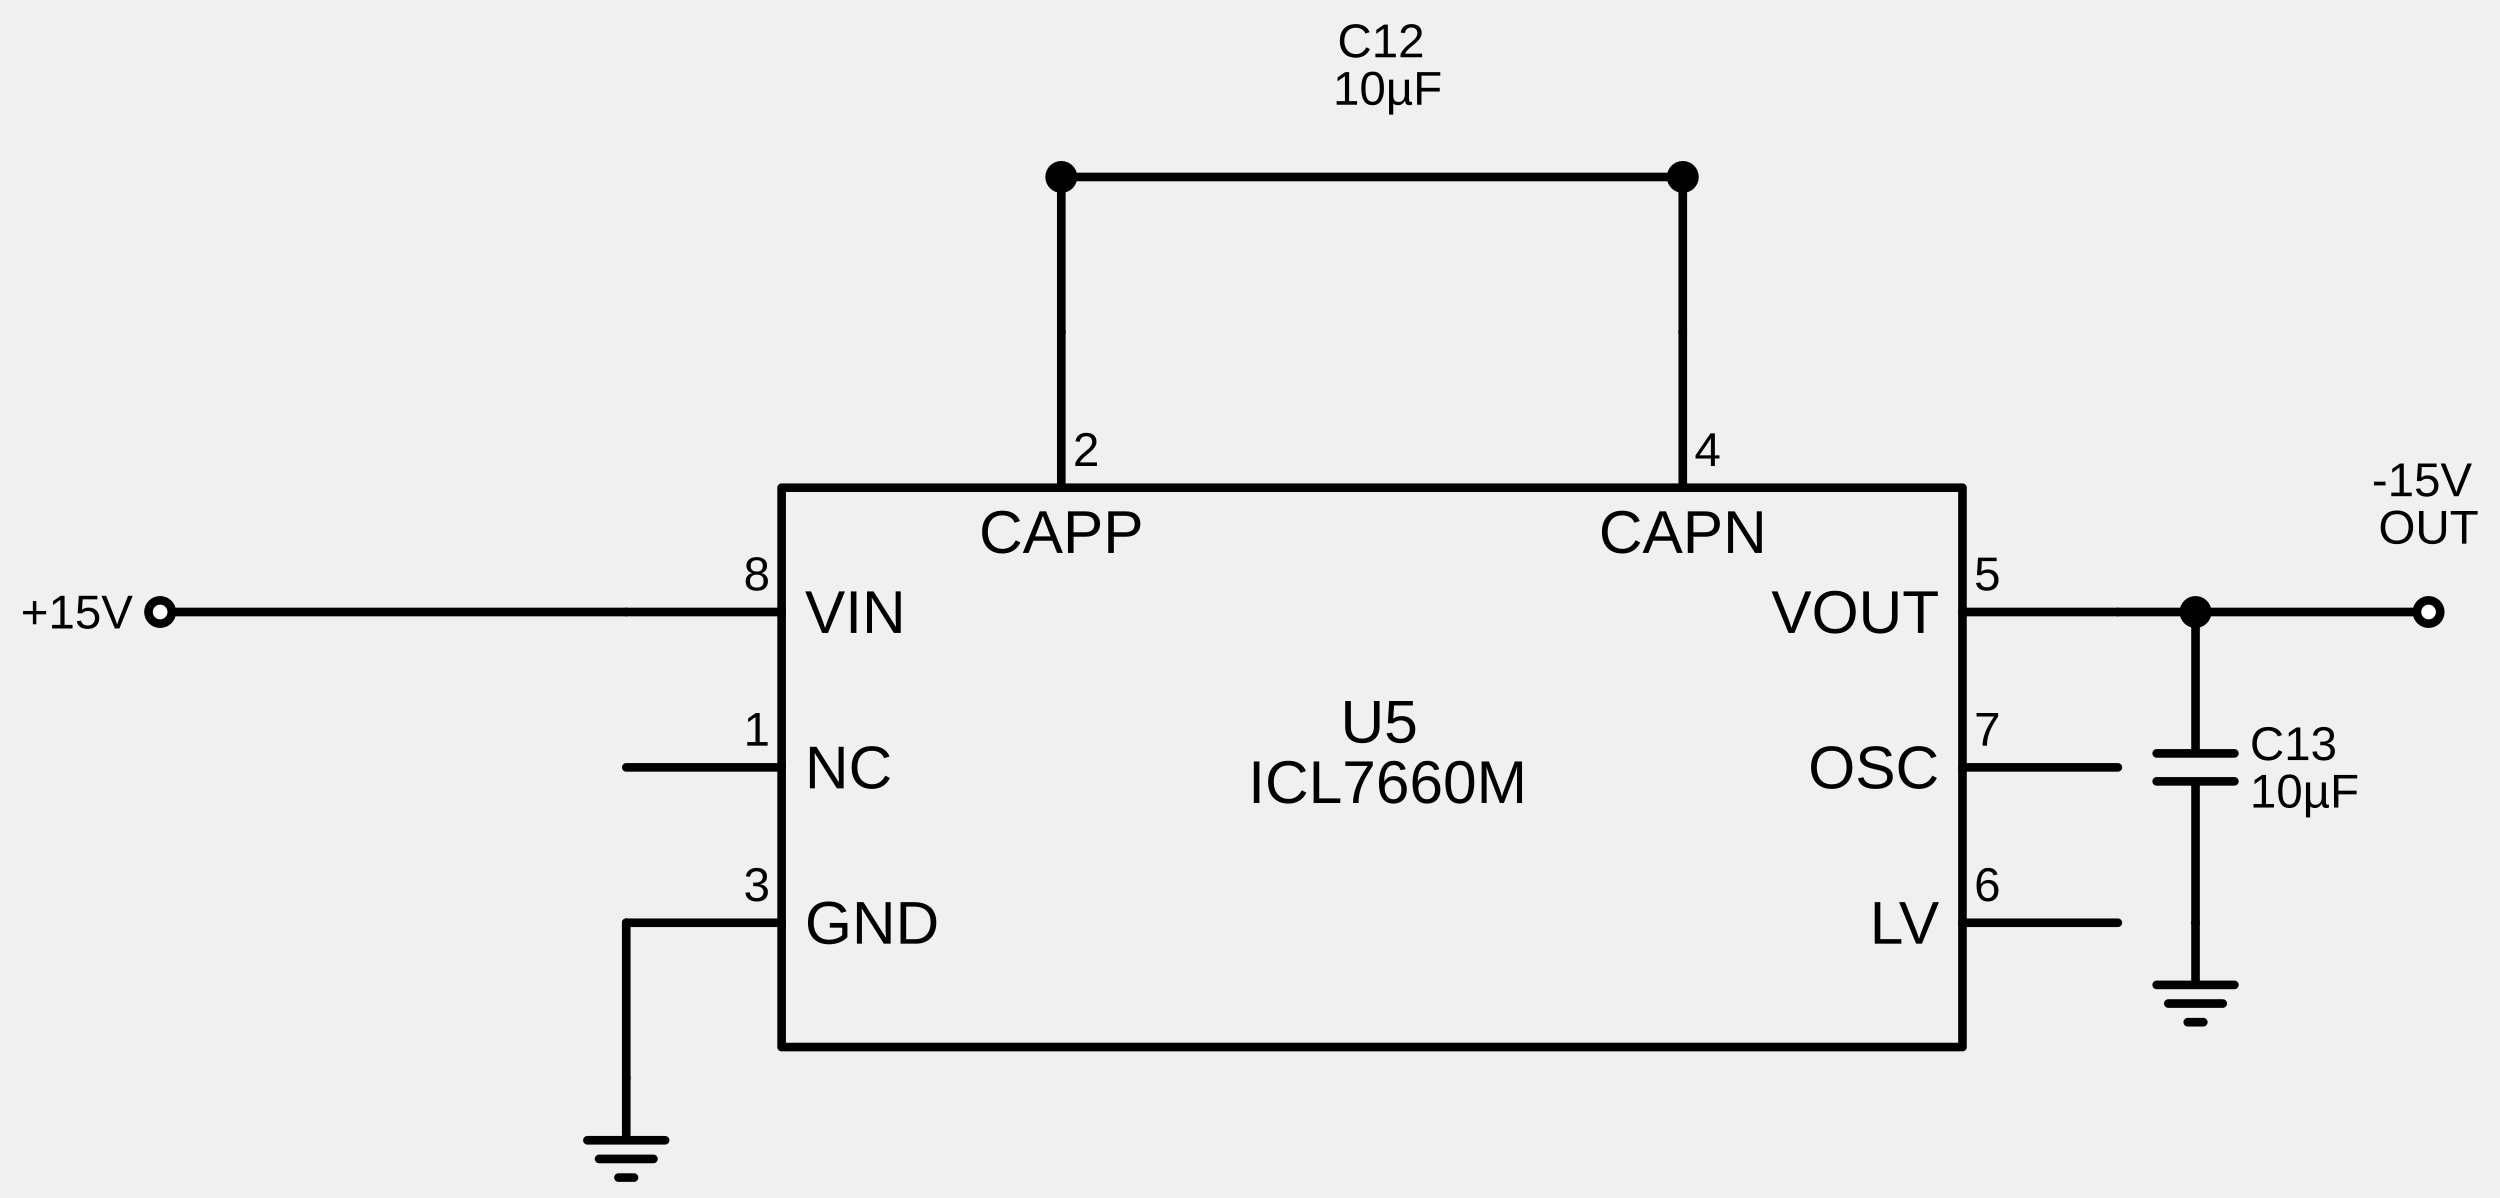
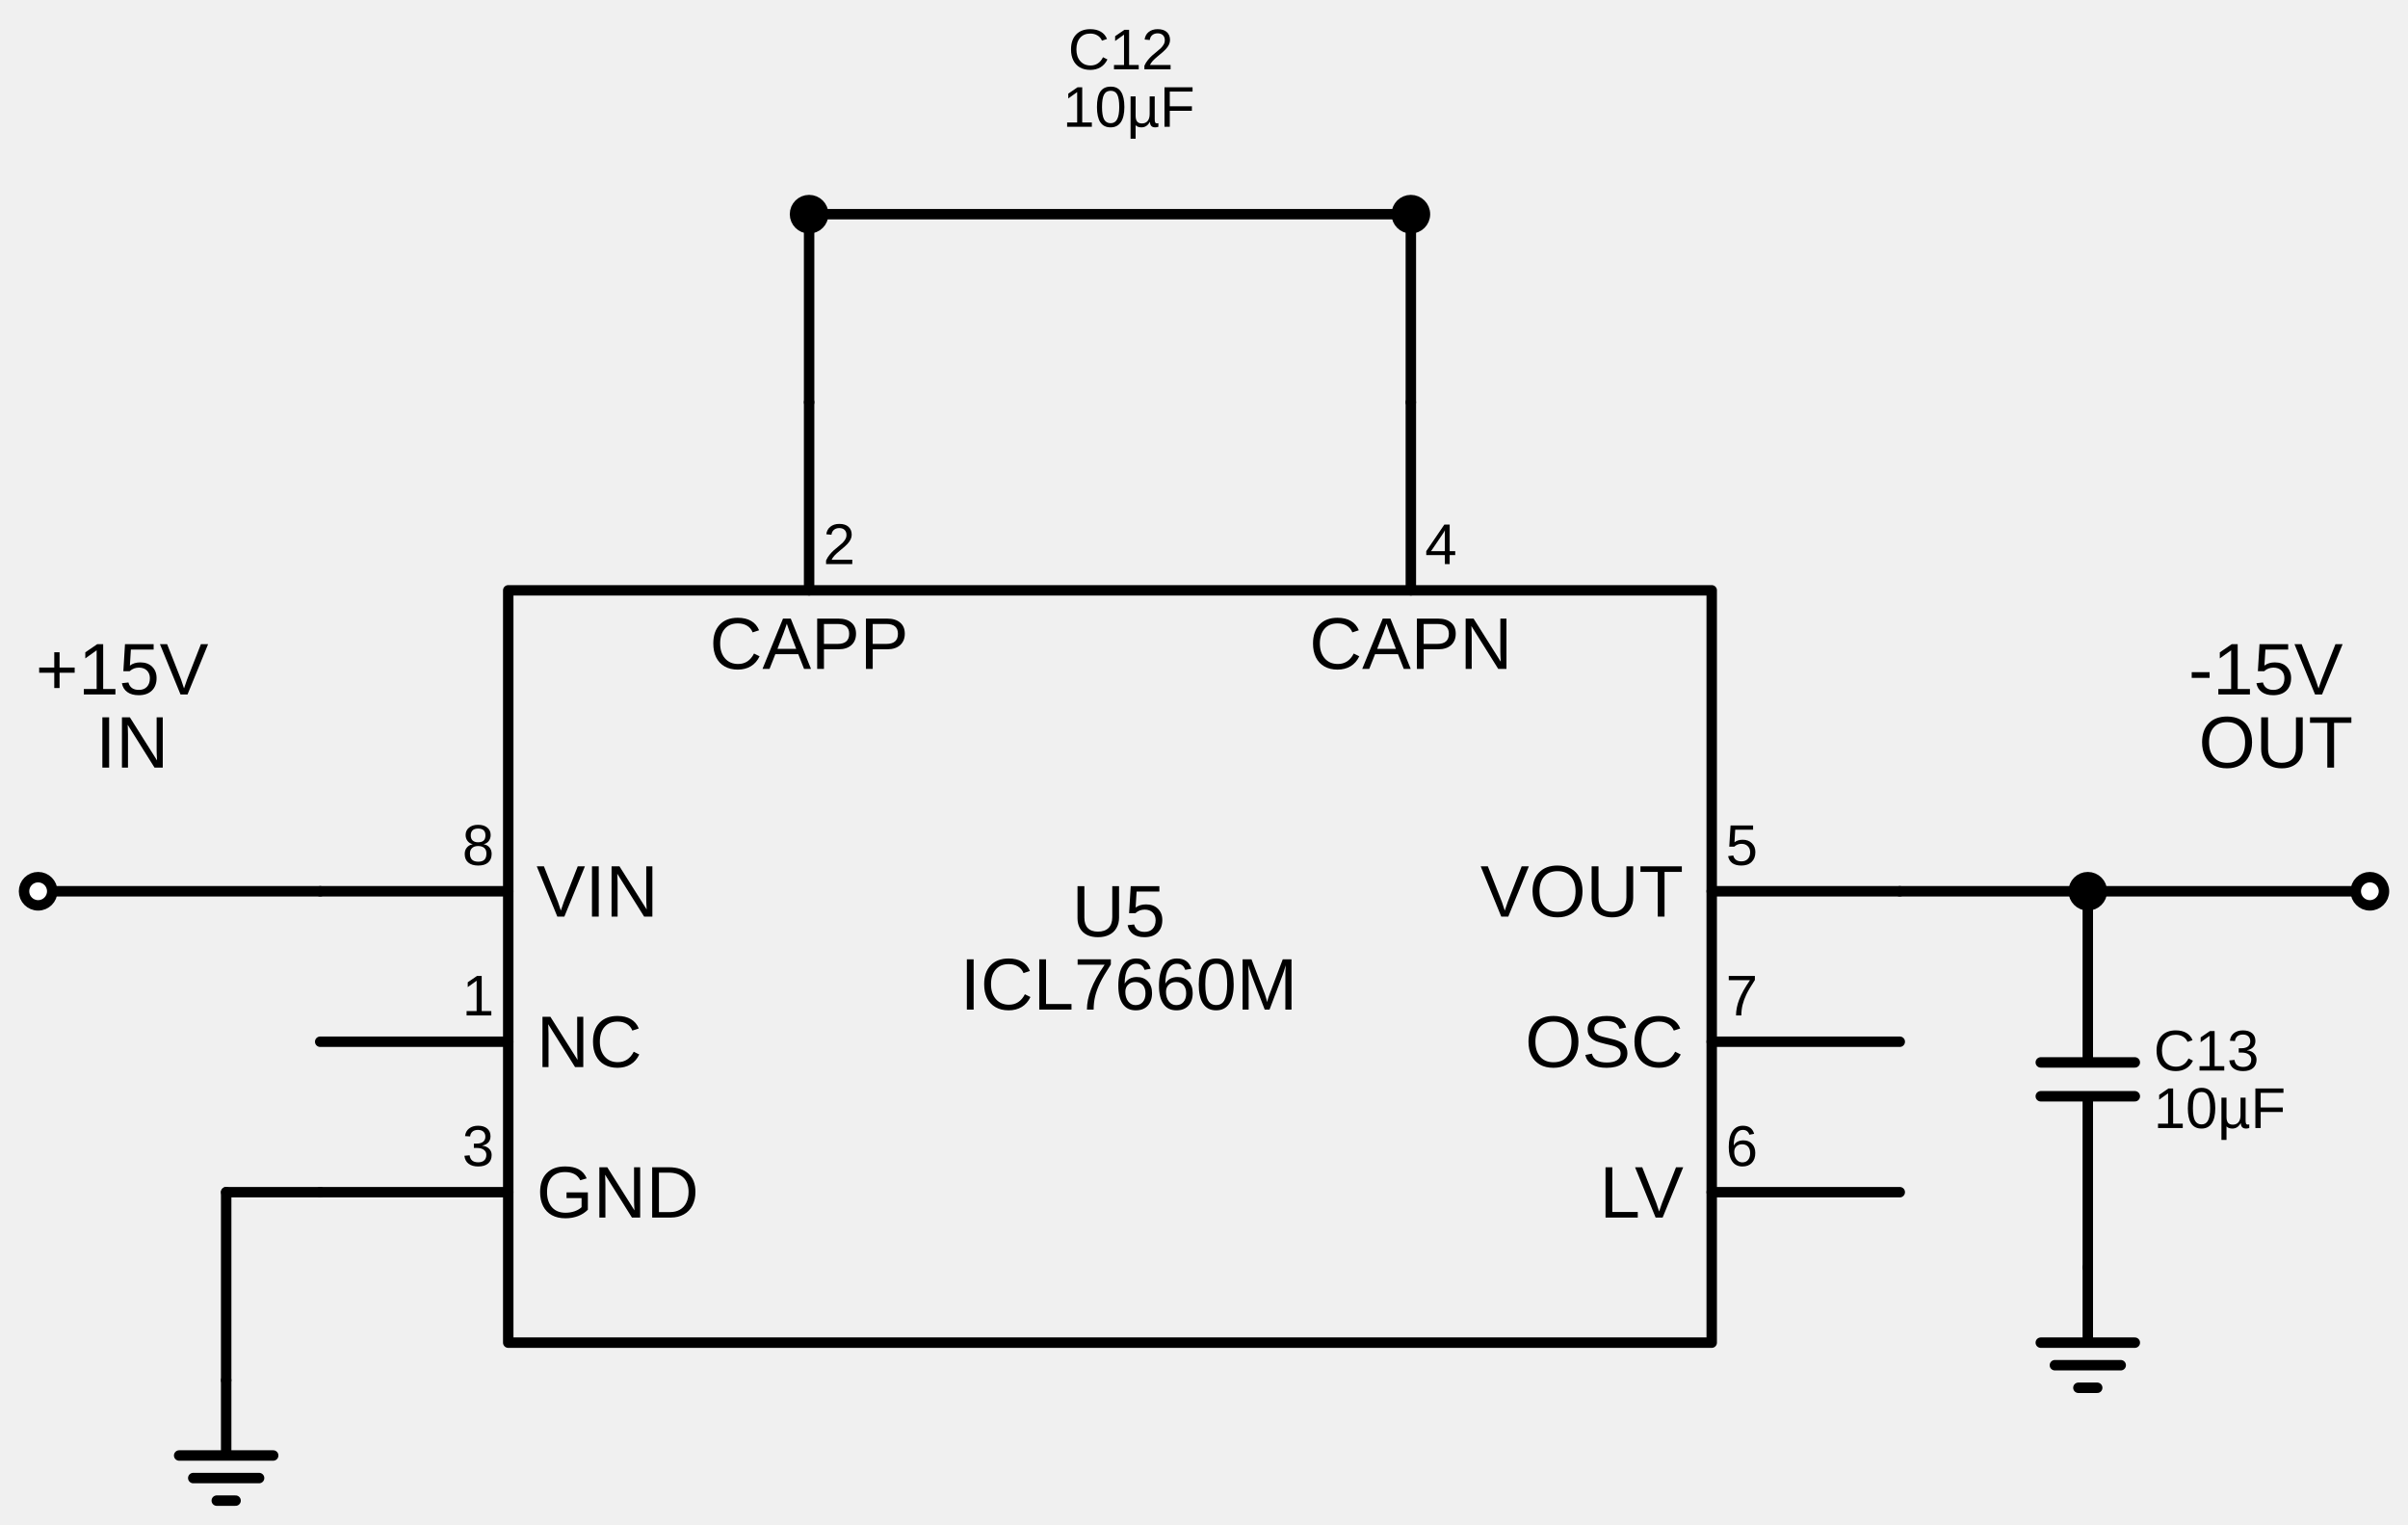
- <svg xmlns="http://www.w3.org/2000/svg" xml:lang="en" height="277.44pt" width="579.248pt" viewBox="-181.102 -242.6 579.248 277.44">
-   <path d="M 0.0,-0.0 L 273.6,-0.0 L 273.6,-129.6 L 0.0,-129.6 L 0.0,-0.0" style="stroke:black;fill:none;stroke-width:2.0;stroke-dasharray:-;stroke-linecap:round;stroke-linejoin:round;" />
+ <svg xmlns="http://www.w3.org/2000/svg" xml:lang="en" height="291.84pt" width="461.0pt" viewBox="-97.3 -257.0 461.0 291.84">
+   <path d="M 0.0,-0.0 L 230.4,-0.0 L 230.4,-144.0 L 0.0,-144.0 L 0.0,-0.0" style="stroke:black;fill:none;stroke-width:2.0;stroke-dasharray:-;stroke-linecap:round;stroke-linejoin:round;" />
  <path d="M 0.0,-28.8 L -36.0,-28.8" style="stroke:black;fill:none;stroke-width:2.0;stroke-dasharray:-;stroke-linecap:round;stroke-linejoin:round;" />
-   <path d="M 0.0,-64.8 L -36.0,-64.8" style="stroke:black;fill:none;stroke-width:2.0;stroke-dasharray:-;stroke-linecap:round;stroke-linejoin:round;" />
-   <path d="M 0.0,-100.8 L -36.0,-100.8" style="stroke:black;fill:none;stroke-width:2.0;stroke-dasharray:-;stroke-linecap:round;stroke-linejoin:round;" />
-   <path d="M 273.6,-28.8 L 309.6,-28.8" style="stroke:black;fill:none;stroke-width:2.0;stroke-dasharray:-;stroke-linecap:round;stroke-linejoin:round;" />
-   <path d="M 273.6,-64.8 L 309.6,-64.8" style="stroke:black;fill:none;stroke-width:2.0;stroke-dasharray:-;stroke-linecap:round;stroke-linejoin:round;" />
-   <path d="M 273.6,-100.8 L 309.6,-100.8" style="stroke:black;fill:none;stroke-width:2.0;stroke-dasharray:-;stroke-linecap:round;stroke-linejoin:round;" />
-   <path d="M 64.8,-129.6 L 64.8,-165.6" style="stroke:black;fill:none;stroke-width:2.0;stroke-dasharray:-;stroke-linecap:round;stroke-linejoin:round;" />
-   <path d="M 208.8,-129.6 L 208.8,-165.6" style="stroke:black;fill:none;stroke-width:2.0;stroke-dasharray:-;stroke-linecap:round;stroke-linejoin:round;" />
-   <path d="M -36.0,-28.8 L -36.0,-10.8 L -36,7.2" style="stroke:black;fill:none;stroke-width:2.0;stroke-dasharray:-;stroke-linecap:round;stroke-linejoin:round;" />
-   <path d="M -36,7.2 L -36,21.6 L -45,21.6 L -27,21.6 M -42.3,25.92 L -29.7,25.92 M -37.8,30.24 L -34.2,30.24" style="stroke:black;fill:none;stroke-width:2.0;stroke-dasharray:-;stroke-linecap:round;stroke-linejoin:round;" />
-   <path d="M -144.0,-100.8 L -90.0,-100.8 L -36.0,-100.8" style="stroke:black;fill:none;stroke-width:2.0;stroke-dasharray:-;stroke-linecap:round;stroke-linejoin:round;" />
-   <path d="M 64.8,-165.6 L 64.8,-183.6 L 64.8,-201.6" style="stroke:black;fill:none;stroke-width:2.0;stroke-dasharray:-;stroke-linecap:round;stroke-linejoin:round;" />
-   <path d="M 208.8,-165.6 L 208.8,-183.6 L 208.8,-201.6" style="stroke:black;fill:none;stroke-width:2.0;stroke-dasharray:-;stroke-linecap:round;stroke-linejoin:round;" />
-   <path d="M 64.8,-201.6 L 136.8,-201.6 L 208.8,-201.6" style="stroke:black;fill:none;stroke-width:2.0;stroke-dasharray:-;stroke-linecap:round;stroke-linejoin:round;" />
-   <path d="M 309.6,-100.8 L 318.6,-100.8 L 327.6,-100.8" style="stroke:black;fill:none;stroke-width:2.0;stroke-dasharray:-;stroke-linecap:round;stroke-linejoin:round;" />
-   <path d="M 327.6,-100.8 L 327.6,-68.04 M 336.6,-68.04 L 318.6,-68.04 M 336.6,-61.56 L 318.6,-61.56 M 327.6,-61.56 L 327.6,-28.8" style="stroke:black;fill:none;stroke-width:2.0;stroke-dasharray:-;stroke-linecap:round;stroke-linejoin:round;" />
-   <path d="M 327.6,-28.8 L 327.6,-14.4 L 318.6,-14.4 L 336.6,-14.4 M 321.3,-10.08 L 333.9,-10.08 M 325.8,-5.76 L 329.4,-5.76" style="stroke:black;fill:none;stroke-width:2.0;stroke-dasharray:-;stroke-linecap:round;stroke-linejoin:round;" />
-   <path d="M 327.6,-100.8 L 354.6,-100.8 L 381.6,-100.8" style="stroke:black;fill:none;stroke-width:2.0;stroke-dasharray:-;stroke-linecap:round;stroke-linejoin:round;" />
+   <path d="M 0.0,-57.6 L -36.0,-57.6" style="stroke:black;fill:none;stroke-width:2.0;stroke-dasharray:-;stroke-linecap:round;stroke-linejoin:round;" />
+   <path d="M 0.0,-86.4 L -36.0,-86.4" style="stroke:black;fill:none;stroke-width:2.0;stroke-dasharray:-;stroke-linecap:round;stroke-linejoin:round;" />
+   <path d="M 230.4,-28.8 L 266.4,-28.8" style="stroke:black;fill:none;stroke-width:2.0;stroke-dasharray:-;stroke-linecap:round;stroke-linejoin:round;" />
+   <path d="M 230.4,-57.6 L 266.4,-57.6" style="stroke:black;fill:none;stroke-width:2.0;stroke-dasharray:-;stroke-linecap:round;stroke-linejoin:round;" />
+   <path d="M 230.4,-86.4 L 266.4,-86.4" style="stroke:black;fill:none;stroke-width:2.0;stroke-dasharray:-;stroke-linecap:round;stroke-linejoin:round;" />
+   <path d="M 57.6,-144.0 L 57.6,-180.0" style="stroke:black;fill:none;stroke-width:2.0;stroke-dasharray:-;stroke-linecap:round;stroke-linejoin:round;" />
+   <path d="M 172.8,-144.0 L 172.8,-180.0" style="stroke:black;fill:none;stroke-width:2.0;stroke-dasharray:-;stroke-linecap:round;stroke-linejoin:round;" />
+   <path d="M -36.0,-28.8 L -45.0,-28.8 L -54.0,-28.8" style="stroke:black;fill:none;stroke-width:2.0;stroke-dasharray:-;stroke-linecap:round;stroke-linejoin:round;" />
+   <path d="M -54.0,-28.8 L -54.0,-10.8 L -54,7.2" style="stroke:black;fill:none;stroke-width:2.0;stroke-dasharray:-;stroke-linecap:round;stroke-linejoin:round;" />
+   <path d="M -54,7.2 L -54,21.6 L -63,21.6 L -45,21.6 M -60.3,25.92 L -47.7,25.92 M -55.8,30.24 L -52.2,30.24" style="stroke:black;fill:none;stroke-width:2.0;stroke-dasharray:-;stroke-linecap:round;stroke-linejoin:round;" />
+   <path d="M -90.0,-86.4 L -63.0,-86.4 L -36.0,-86.4" style="stroke:black;fill:none;stroke-width:2.0;stroke-dasharray:-;stroke-linecap:round;stroke-linejoin:round;" />
+   <path d="M 57.6,-180.0 L 57.6,-198.0 L 57.6,-216.0" style="stroke:black;fill:none;stroke-width:2.0;stroke-dasharray:-;stroke-linecap:round;stroke-linejoin:round;" />
+   <path d="M 172.8,-180.0 L 172.8,-198.0 L 172.8,-216.0" style="stroke:black;fill:none;stroke-width:2.0;stroke-dasharray:-;stroke-linecap:round;stroke-linejoin:round;" />
+   <path d="M 57.6,-216.0 L 115.2,-216.0 L 172.8,-216.0" style="stroke:black;fill:none;stroke-width:2.0;stroke-dasharray:-;stroke-linecap:round;stroke-linejoin:round;" />
+   <path d="M 266.4,-86.4 L 284.4,-86.4 L 302.4,-86.4" style="stroke:black;fill:none;stroke-width:2.0;stroke-dasharray:-;stroke-linecap:round;stroke-linejoin:round;" />
+   <path d="M 302.4,-86.4 L 302.4,-53.64 M 311.4,-53.64 L 293.4,-53.64 M 311.4,-47.16 L 293.4,-47.16 M 302.4,-47.16 L 302.4,-14.4" style="stroke:black;fill:none;stroke-width:2.0;stroke-dasharray:-;stroke-linecap:round;stroke-linejoin:round;" />
+   <path d="M 302.4,-14.4 L 302.4,3.9968028886505635e-15 L 293.4,3.9968028886505635e-15 L 311.4,3.9968028886505635e-15 M 296.1,4.32 L 308.7,4.32 M 300.6,8.64 L 304.2,8.64" style="stroke:black;fill:none;stroke-width:2.0;stroke-dasharray:-;stroke-linecap:round;stroke-linejoin:round;" />
+   <path d="M 302.4,-86.4 L 329.4,-86.4 L 356.4,-86.4" style="stroke:black;fill:none;stroke-width:2.0;stroke-dasharray:-;stroke-linecap:round;stroke-linejoin:round;" />
  <text x="-2.7" y="-42.5" dominant-baseline="ideographic" fill="black" font-size="11" font-family="Arial" text-anchor="end">
    <tspan x="-2.7" dy="11">3</tspan>
  </text>
  <text x="5.4" y="-42.8" dominant-baseline="central" fill="black" font-size="14" font-family="Arial" text-anchor="start">
    <tspan x="5.4" dy="14">GND</tspan>
  </text>
-   <text x="-2.7" y="-78.5" dominant-baseline="ideographic" fill="black" font-size="11" font-family="Arial" text-anchor="end">
+   <text x="-2.7" y="-71.3" dominant-baseline="ideographic" fill="black" font-size="11" font-family="Arial" text-anchor="end">
    <tspan x="-2.7" dy="11">1</tspan>
  </text>
-   <text x="5.4" y="-78.8" dominant-baseline="central" fill="black" font-size="14" font-family="Arial" text-anchor="start">
+   <text x="5.4" y="-71.6" dominant-baseline="central" fill="black" font-size="14" font-family="Arial" text-anchor="start">
    <tspan x="5.4" dy="14">NC</tspan>
  </text>
-   <text x="-2.7" y="-114.5" dominant-baseline="ideographic" fill="black" font-size="11" font-family="Arial" text-anchor="end">
+   <text x="-2.7" y="-100.1" dominant-baseline="ideographic" fill="black" font-size="11" font-family="Arial" text-anchor="end">
    <tspan x="-2.7" dy="11">8</tspan>
  </text>
-   <text x="5.4" y="-114.8" dominant-baseline="central" fill="black" font-size="14" font-family="Arial" text-anchor="start">
+   <text x="5.4" y="-100.4" dominant-baseline="central" fill="black" font-size="14" font-family="Arial" text-anchor="start">
    <tspan x="5.4" dy="14">VIN</tspan>
  </text>
-   <text x="276.3" y="-42.5" dominant-baseline="ideographic" fill="black" font-size="11" font-family="Arial" text-anchor="start">
-     <tspan x="276.3" dy="11">6</tspan>
+   <text x="233.1" y="-42.5" dominant-baseline="ideographic" fill="black" font-size="11" font-family="Arial" text-anchor="start">
+     <tspan x="233.1" dy="11">6</tspan>
  </text>
-   <text x="268.2" y="-42.8" dominant-baseline="central" fill="black" font-size="14" font-family="Arial" text-anchor="end">
-     <tspan x="268.2" dy="14">LV</tspan>
+   <text x="225.0" y="-42.8" dominant-baseline="central" fill="black" font-size="14" font-family="Arial" text-anchor="end">
+     <tspan x="225.0" dy="14">LV</tspan>
  </text>
-   <text x="276.3" y="-78.5" dominant-baseline="ideographic" fill="black" font-size="11" font-family="Arial" text-anchor="start">
-     <tspan x="276.3" dy="11">7</tspan>
+   <text x="233.1" y="-71.3" dominant-baseline="ideographic" fill="black" font-size="11" font-family="Arial" text-anchor="start">
+     <tspan x="233.1" dy="11">7</tspan>
  </text>
-   <text x="268.2" y="-78.8" dominant-baseline="central" fill="black" font-size="14" font-family="Arial" text-anchor="end">
-     <tspan x="268.2" dy="14">OSC</tspan>
+   <text x="225.0" y="-71.6" dominant-baseline="central" fill="black" font-size="14" font-family="Arial" text-anchor="end">
+     <tspan x="225.0" dy="14">OSC</tspan>
  </text>
-   <text x="276.3" y="-114.5" dominant-baseline="ideographic" fill="black" font-size="11" font-family="Arial" text-anchor="start">
-     <tspan x="276.3" dy="11">5</tspan>
+   <text x="233.1" y="-100.1" dominant-baseline="ideographic" fill="black" font-size="11" font-family="Arial" text-anchor="start">
+     <tspan x="233.1" dy="11">5</tspan>
  </text>
-   <text x="268.2" y="-114.8" dominant-baseline="central" fill="black" font-size="14" font-family="Arial" text-anchor="end">
-     <tspan x="268.2" dy="14">VOUT</tspan>
+   <text x="225.0" y="-100.4" dominant-baseline="central" fill="black" font-size="14" font-family="Arial" text-anchor="end">
+     <tspan x="225.0" dy="14">VOUT</tspan>
  </text>
-   <text x="67.5" y="-143.3" dominant-baseline="ideographic" fill="black" font-size="11" font-family="Arial" text-anchor="start">
-     <tspan x="67.5" dy="11">2</tspan>
+   <text x="60.3" y="-157.7" dominant-baseline="ideographic" fill="black" font-size="11" font-family="Arial" text-anchor="start">
+     <tspan x="60.3" dy="11">2</tspan>
  </text>
-   <text x="64.8" y="-138.2" dominant-baseline="hanging" fill="black" font-size="14" font-family="Arial" text-anchor="middle">
-     <tspan x="64.8" dy="14">CAPP</tspan>
+   <text x="175.5" y="-157.7" dominant-baseline="ideographic" fill="black" font-size="11" font-family="Arial" text-anchor="start">
+     <tspan x="175.5" dy="11">4</tspan>
  </text>
-   <text x="211.5" y="-143.3" dominant-baseline="ideographic" fill="black" font-size="11" font-family="Arial" text-anchor="start">
-     <tspan x="211.5" dy="11">4</tspan>
+   <text x="118.8" y="-96.6" dominant-baseline="central" fill="black" font-size="14" font-family="Arial" text-anchor="middle">
+     <tspan x="118.8" dy="14">U5</tspan>
+     <tspan x="118.8" dy="14">ICL7660M</tspan>
  </text>
-   <text x="208.8" y="-138.2" dominant-baseline="hanging" fill="black" font-size="14" font-family="Arial" text-anchor="middle">
-     <tspan x="208.8" dy="14">CAPN</tspan>
+   <text x="57.6" y="-140.0" dominant-baseline="ideographic" fill="black" font-size="14" font-family="Arial" text-anchor="middle">
+     <tspan x="57.6" dy="14">CAPP</tspan>
  </text>
-   <text x="140.4" y="-89.4" dominant-baseline="central" fill="black" font-size="14" font-family="Arial" text-anchor="middle">
-     <tspan x="140.4" dy="14">U5</tspan>
-     <tspan x="140.4" dy="14">ICL7660M</tspan>
+   <text x="172.8" y="-140.0" dominant-baseline="ideographic" fill="black" font-size="14" font-family="Arial" text-anchor="middle">
+     <tspan x="172.8" dy="14">CAPN</tspan>
  </text>
-   <text x="140.4" y="-238.0" dominant-baseline="ideographic" fill="black" font-size="11" font-family="Arial" text-anchor="middle">
-     <tspan x="140.4" dy="11">C12</tspan>
-     <tspan x="140.4" dy="11">10µF</tspan>
+   <text x="118.8" y="-252.4" dominant-baseline="ideographic" fill="black" font-size="11" font-family="Arial" text-anchor="middle">
+     <tspan x="118.8" dy="11">C12</tspan>
+     <tspan x="118.8" dy="11">10µF</tspan>
  </text>
-   <text x="340.2" y="-81.3" dominant-baseline="central" fill="black" font-size="11" font-family="Arial" text-anchor="start">
-     <tspan x="340.2" dy="11">C13</tspan>
-     <tspan x="340.2" dy="11">10µF</tspan>
+   <text x="315.0" y="-66.9" dominant-baseline="central" fill="black" font-size="11" font-family="Arial" text-anchor="start">
+     <tspan x="315.0" dy="11">C13</tspan>
+     <tspan x="315.0" dy="11">10µF</tspan>
  </text>
-   <circle cx="-144.0" cy="-100.8" r="2.7" style="stroke:black;fill:white;stroke-width:2.0;stroke-dasharray:-;" />
-   <text x="-150.3" y="-111.8" dominant-baseline="central" fill="black" font-size="11" font-family="Arial" text-anchor="end">
-     <tspan x="-150.3" dy="11">+15V</tspan>
+   <circle cx="-90.0" cy="-86.4" r="2.7" style="stroke:black;fill:white;stroke-width:2.0;stroke-dasharray:-;" />
+   <text x="-72.0" y="-135.1" dominant-baseline="ideographic" fill="black" font-size="14" font-family="Arial" text-anchor="middle">
+     <tspan x="-72.0" dy="14">+15V</tspan>
+     <tspan x="-72.0" dy="14">IN</tspan>
  </text>
-   <circle cx="64.8" cy="-201.6" r="2.7" style="stroke:black;fill:black;stroke-width:2.0;stroke-dasharray:-;" />
-   <circle cx="208.8" cy="-201.6" r="2.7" style="stroke:black;fill:black;stroke-width:2.0;stroke-dasharray:-;" />
-   <circle cx="327.6" cy="-100.8" r="2.7" style="stroke:black;fill:black;stroke-width:2.0;stroke-dasharray:-;" />
-   <circle cx="381.6" cy="-100.8" r="2.7" style="stroke:black;fill:white;stroke-width:2.0;stroke-dasharray:-;" />
-   <text x="381.6" y="-136.3" dominant-baseline="ideographic" fill="black" font-size="11" font-family="Arial" text-anchor="middle">
-     <tspan x="381.6" dy="11">-15V</tspan>
-     <tspan x="381.6" dy="11">OUT</tspan>
+   <circle cx="57.6" cy="-216.0" r="2.7" style="stroke:black;fill:black;stroke-width:2.0;stroke-dasharray:-;" />
+   <circle cx="172.8" cy="-216.0" r="2.7" style="stroke:black;fill:black;stroke-width:2.0;stroke-dasharray:-;" />
+   <circle cx="302.4" cy="-86.4" r="2.7" style="stroke:black;fill:black;stroke-width:2.0;stroke-dasharray:-;" />
+   <circle cx="356.4" cy="-86.4" r="2.7" style="stroke:black;fill:white;stroke-width:2.0;stroke-dasharray:-;" />
+   <text x="338.4" y="-135.1" dominant-baseline="ideographic" fill="black" font-size="14" font-family="Arial" text-anchor="middle">
+     <tspan x="338.4" dy="14">-15V</tspan>
+     <tspan x="338.4" dy="14">OUT</tspan>
  </text>
</svg>
